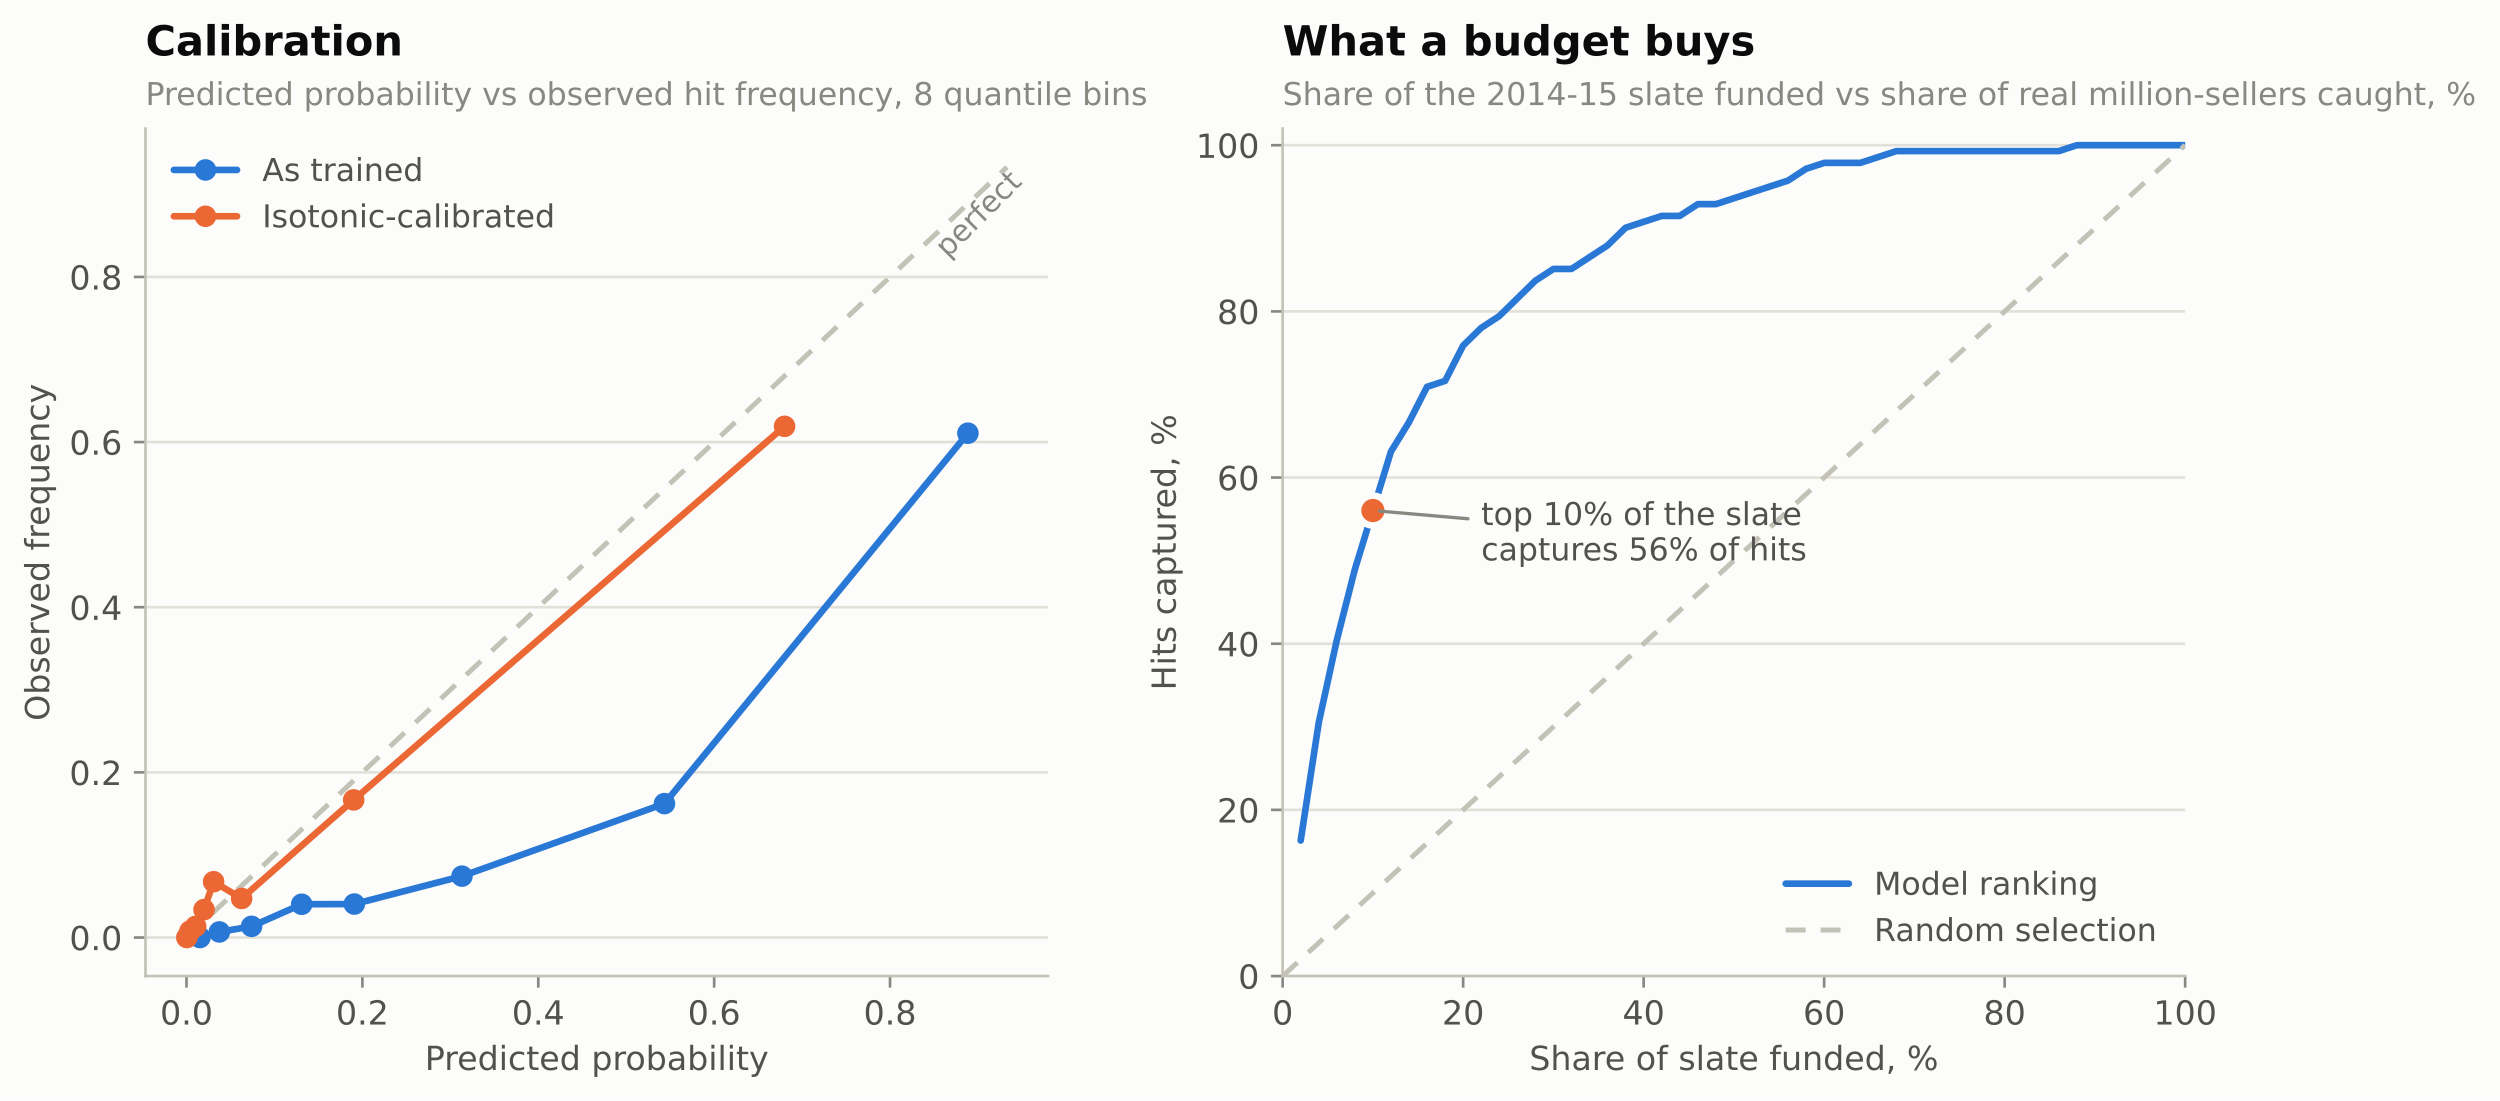
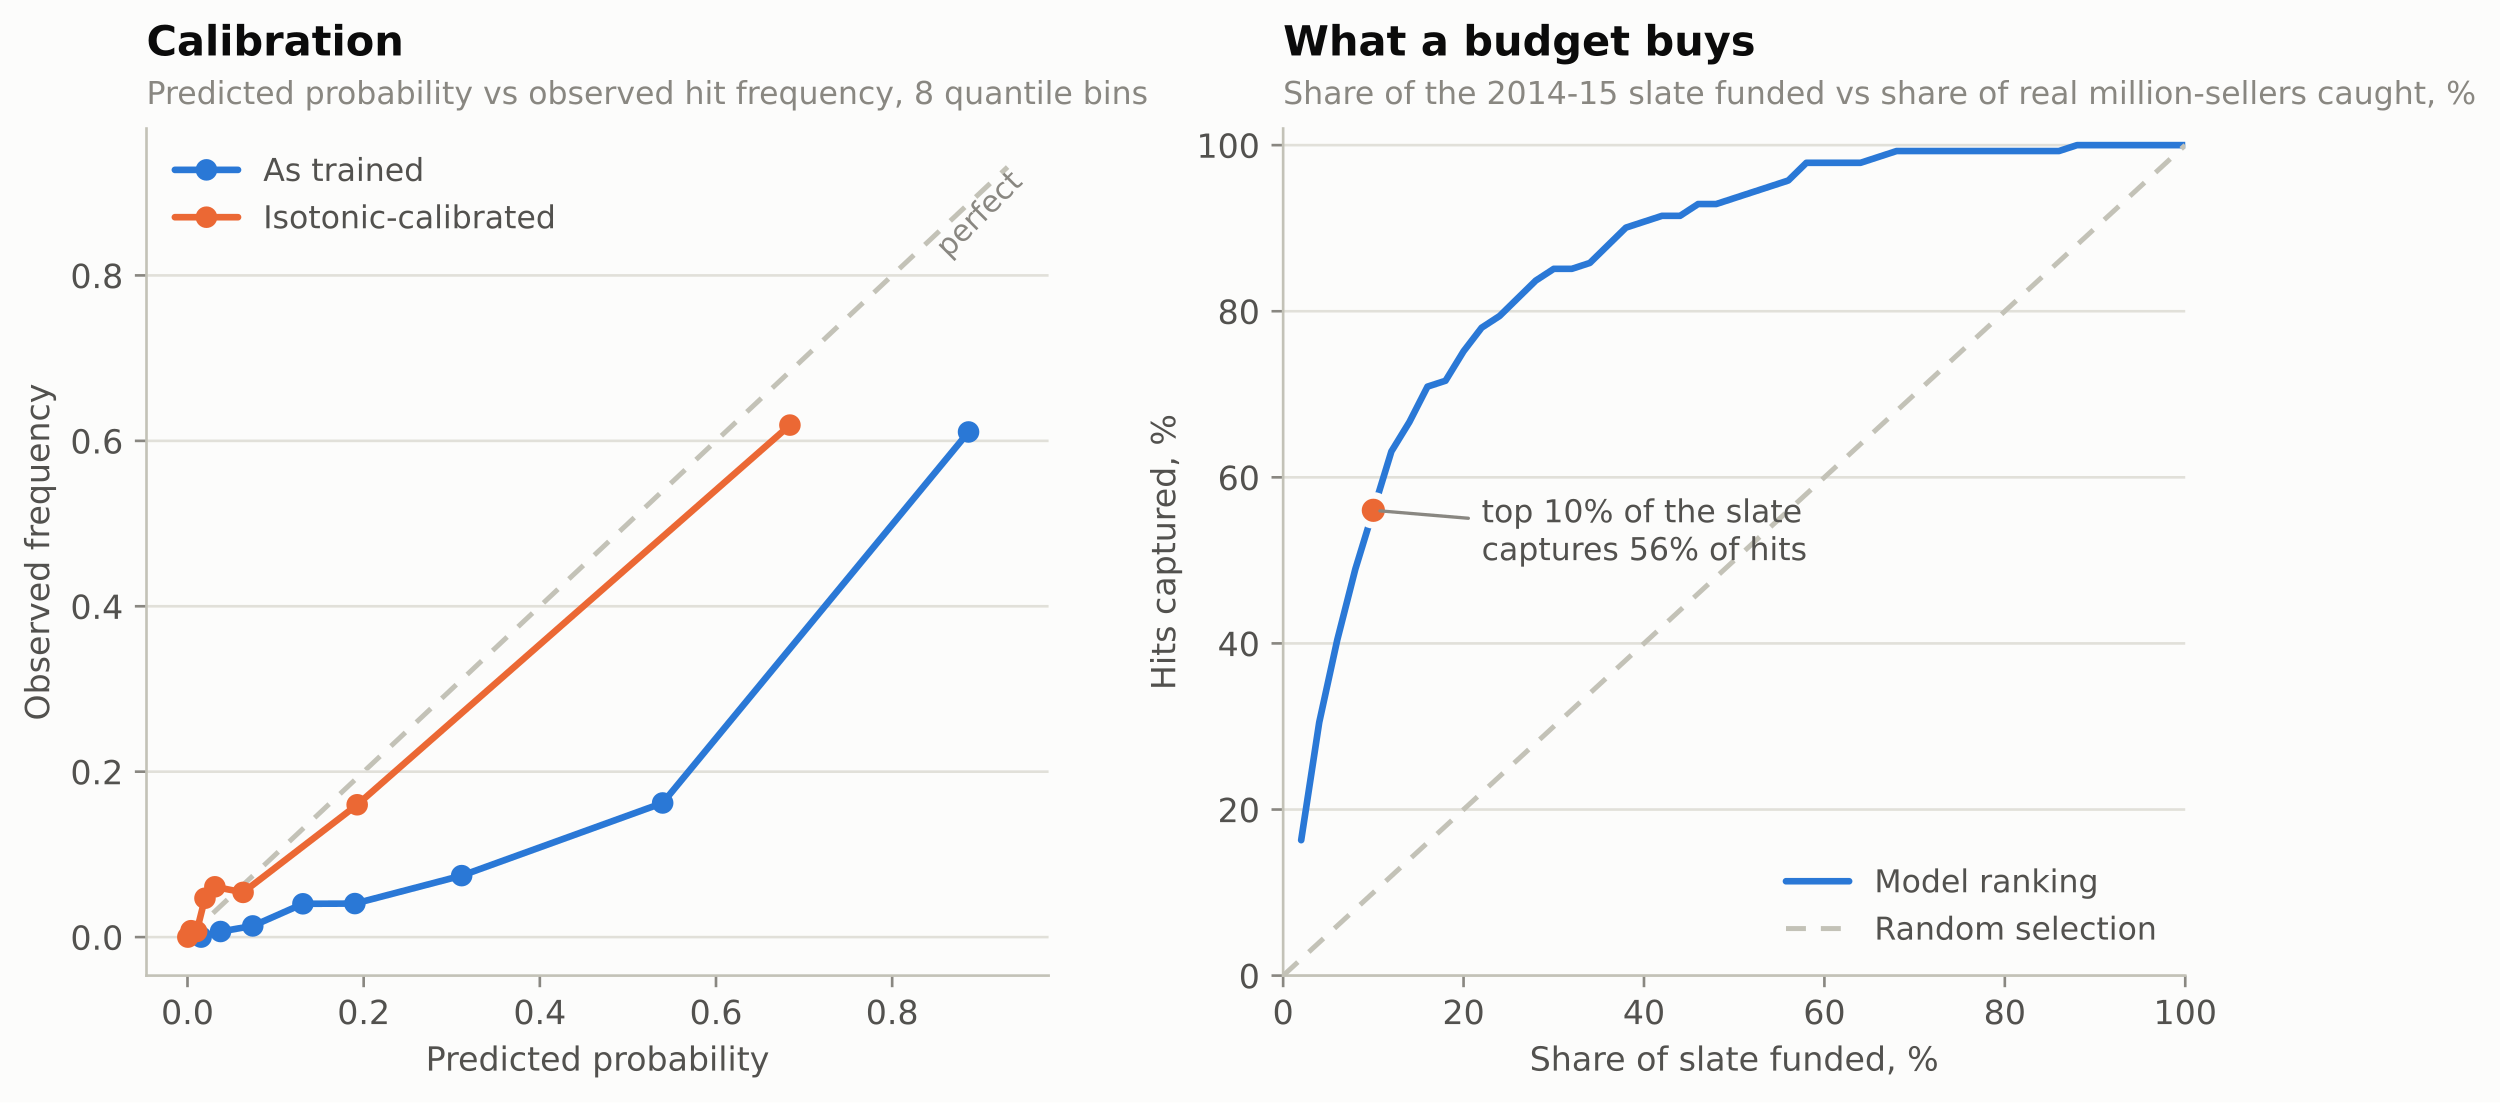
- <svg xmlns="http://www.w3.org/2000/svg" xmlns:xlink="http://www.w3.org/1999/xlink" width="752.33pt" height="331.278pt" viewBox="0 0 752.33 331.278" version="1.1">
+ <svg xmlns="http://www.w3.org/2000/svg" xmlns:xlink="http://www.w3.org/1999/xlink" width="752.666pt" height="331.923pt" viewBox="0 0 752.666 331.923" version="1.1">
  <defs>
    <style type="text/css">*{stroke-linejoin: round; stroke-linecap: butt}</style>
  </defs>
  <g id="figure_1">
    <g id="patch_1">
-       <path d="M 0 331.278  L 752.33 331.278  L 752.33 0  L 0 0  z " style="fill: #fcfcfb" />
+       <path d="M 0 331.923  L 752.666 331.923  L 752.666 0  L 0 0  z " style="fill: #fcfcfb" />
    </g>
    <g id="axes_1">
      <g id="patch_2">
-         <path d="M 43.781 293.722  L 315.374 293.722  L 315.374 38.698  L 43.781 38.698  z " style="fill: #fcfcfb" />
+         <path d="M 44.104 293.722  L 315.697 293.722  L 315.697 38.698  L 44.104 38.698  z " style="fill: #fcfcfb" />
      </g>
      <g id="line2d_1">
-         <path d="M 56.126 282.13  L 303.029 50.29  " clip-path="url(#pd0494c7d53)" style="fill: none; stroke-dasharray: 6,4.5; stroke-dashoffset: 0; stroke: #c3c2b7; stroke-width: 1.5" />
+         <path d="M 56.449 282.13  L 303.352 50.29  " clip-path="url(#p42f23f3f53)" style="fill: none; stroke-dasharray: 6,4.5; stroke-dashoffset: 0; stroke: #c3c2b7; stroke-width: 1.5" />
      </g>
      <g id="matplotlib.axis_1">
        <g id="xtick_1">
          <g id="line2d_2">
            <defs>
-               <path id="m2c4f076ade" d="M 0 0  L 0 3.5  " style="stroke: #898781; stroke-width: 0.8" />
+               <path id="m6756cec00c" d="M 0 0  L 0 3.5  " style="stroke: #898781; stroke-width: 0.8" />
            </defs>
            <g>
-               <use xlink:href="#m2c4f076ade" x="56.126" y="293.722" style="fill: #898781; stroke: #898781; stroke-width: 0.8" />
+               <use xlink:href="#m6756cec00c" x="56.449" y="293.722" style="fill: #898781; stroke: #898781; stroke-width: 0.8" />
            </g>
          </g>
          <g id="text_1">
-             <text style="font-size: 10px; font-family: 'DejaVu Sans', 'Helvetica', 'Arial', sans-serif; text-anchor: middle; fill: #52514e" x="56.126" y="308.32" transform="rotate(-0 56.12638 308.3205)">0.0</text>
+             <text style="font-size: 10px; font-family: 'DejaVu Sans', 'Helvetica', 'Arial', sans-serif; text-anchor: middle; fill: #52514e" x="56.449" y="308.32" transform="rotate(-0 56.44904 308.3197)">0.0</text>
          </g>
        </g>
        <g id="xtick_2">
          <g id="line2d_3">
            <g>
-               <use xlink:href="#m2c4f076ade" x="109.055" y="293.722" style="fill: #898781; stroke: #898781; stroke-width: 0.8" />
+               <use xlink:href="#m6756cec00c" x="109.487" y="293.722" style="fill: #898781; stroke: #898781; stroke-width: 0.8" />
            </g>
          </g>
          <g id="text_2">
-             <text style="font-size: 10px; font-family: 'DejaVu Sans', 'Helvetica', 'Arial', sans-serif; text-anchor: middle; fill: #52514e" x="109.055" y="308.32" transform="rotate(-0 109.0546 308.3205)">0.2</text>
+             <text style="font-size: 10px; font-family: 'DejaVu Sans', 'Helvetica', 'Arial', sans-serif; text-anchor: middle; fill: #52514e" x="109.487" y="308.32" transform="rotate(-0 109.4869 308.3197)">0.2</text>
          </g>
        </g>
        <g id="xtick_3">
          <g id="line2d_4">
            <g>
-               <use xlink:href="#m2c4f076ade" x="161.983" y="293.722" style="fill: #898781; stroke: #898781; stroke-width: 0.8" />
+               <use xlink:href="#m6756cec00c" x="162.525" y="293.722" style="fill: #898781; stroke: #898781; stroke-width: 0.8" />
            </g>
          </g>
          <g id="text_3">
-             <text style="font-size: 10px; font-family: 'DejaVu Sans', 'Helvetica', 'Arial', sans-serif; text-anchor: middle; fill: #52514e" x="161.983" y="308.32" transform="rotate(-0 161.9829 308.3205)">0.4</text>
+             <text style="font-size: 10px; font-family: 'DejaVu Sans', 'Helvetica', 'Arial', sans-serif; text-anchor: middle; fill: #52514e" x="162.525" y="308.32" transform="rotate(-0 162.5247 308.3197)">0.4</text>
          </g>
        </g>
        <g id="xtick_4">
          <g id="line2d_5">
            <g>
-               <use xlink:href="#m2c4f076ade" x="214.911" y="293.722" style="fill: #898781; stroke: #898781; stroke-width: 0.8" />
+               <use xlink:href="#m6756cec00c" x="215.563" y="293.722" style="fill: #898781; stroke: #898781; stroke-width: 0.8" />
            </g>
          </g>
          <g id="text_4">
-             <text style="font-size: 10px; font-family: 'DejaVu Sans', 'Helvetica', 'Arial', sans-serif; text-anchor: middle; fill: #52514e" x="214.911" y="308.32" transform="rotate(-0 214.9111 308.3205)">0.6</text>
+             <text style="font-size: 10px; font-family: 'DejaVu Sans', 'Helvetica', 'Arial', sans-serif; text-anchor: middle; fill: #52514e" x="215.563" y="308.32" transform="rotate(-0 215.5625 308.3197)">0.6</text>
          </g>
        </g>
        <g id="xtick_5">
          <g id="line2d_6">
            <g>
-               <use xlink:href="#m2c4f076ade" x="267.839" y="293.722" style="fill: #898781; stroke: #898781; stroke-width: 0.8" />
+               <use xlink:href="#m6756cec00c" x="268.6" y="293.722" style="fill: #898781; stroke: #898781; stroke-width: 0.8" />
            </g>
          </g>
          <g id="text_5">
-             <text style="font-size: 10px; font-family: 'DejaVu Sans', 'Helvetica', 'Arial', sans-serif; text-anchor: middle; fill: #52514e" x="267.839" y="308.32" transform="rotate(-0 267.8394 308.3205)">0.8</text>
+             <text style="font-size: 10px; font-family: 'DejaVu Sans', 'Helvetica', 'Arial', sans-serif; text-anchor: middle; fill: #52514e" x="268.6" y="308.32" transform="rotate(-0 268.6004 308.3197)">0.8</text>
          </g>
        </g>
        <g id="text_6">
-           <text style="font-size: 10px; font-family: 'DejaVu Sans', 'Helvetica', 'Arial', sans-serif; text-anchor: middle; fill: #52514e" x="179.578" y="321.999" transform="rotate(-0 179.5777 321.9986)">Predicted probability</text>
+           <text style="font-size: 10px; font-family: 'DejaVu Sans', 'Helvetica', 'Arial', sans-serif; text-anchor: middle; fill: #52514e" x="179.9" y="322.32" transform="rotate(-0 179.9004 322.3205)">Predicted probability</text>
        </g>
      </g>
      <g id="matplotlib.axis_2">
        <g id="ytick_1">
          <g id="line2d_7">
-             <path d="M 43.781 282.13  L 315.374 282.13  " clip-path="url(#pd0494c7d53)" style="fill: none; stroke: #e1e0d9; stroke-width: 0.8; stroke-linecap: round" />
+             <path d="M 44.104 282.13  L 315.697 282.13  " clip-path="url(#p42f23f3f53)" style="fill: none; stroke: #e1e0d9; stroke-width: 0.8; stroke-linecap: round" />
          </g>
          <g id="line2d_8">
            <defs>
-               <path id="m58e01ee9d3" d="M 0 0  L -3.5 0  " style="stroke: #898781; stroke-width: 0.8" />
+               <path id="mbe248f4873" d="M 0 0  L -3.5 0  " style="stroke: #898781; stroke-width: 0.8" />
            </defs>
            <g>
-               <use xlink:href="#m58e01ee9d3" x="43.781" y="282.13" style="fill: #898781; stroke: #898781; stroke-width: 0.8" />
+               <use xlink:href="#mbe248f4873" x="44.104" y="282.13" style="fill: #898781; stroke: #898781; stroke-width: 0.8" />
            </g>
          </g>
          <g id="text_7">
-             <text style="font-size: 10px; font-family: 'DejaVu Sans', 'Helvetica', 'Arial', sans-serif; text-anchor: end; fill: #52514e" x="36.781" y="285.929" transform="rotate(-0 36.78125 285.9293)">0.0</text>
+             <text style="font-size: 10px; font-family: 'DejaVu Sans', 'Helvetica', 'Arial', sans-serif; text-anchor: end; fill: #52514e" x="37.104" y="285.929" transform="rotate(-0 37.10391 285.9289)">0.0</text>
          </g>
        </g>
        <g id="ytick_2">
          <g id="line2d_9">
-             <path d="M 43.781 232.431  L 315.374 232.431  " clip-path="url(#pd0494c7d53)" style="fill: none; stroke: #e1e0d9; stroke-width: 0.8; stroke-linecap: round" />
+             <path d="M 44.104 232.328  L 315.697 232.328  " clip-path="url(#p42f23f3f53)" style="fill: none; stroke: #e1e0d9; stroke-width: 0.8; stroke-linecap: round" />
          </g>
          <g id="line2d_10">
            <g>
-               <use xlink:href="#m58e01ee9d3" x="43.781" y="232.431" style="fill: #898781; stroke: #898781; stroke-width: 0.8" />
+               <use xlink:href="#mbe248f4873" x="44.104" y="232.328" style="fill: #898781; stroke: #898781; stroke-width: 0.8" />
            </g>
          </g>
          <g id="text_8">
-             <text style="font-size: 10px; font-family: 'DejaVu Sans', 'Helvetica', 'Arial', sans-serif; text-anchor: end; fill: #52514e" x="36.781" y="236.23" transform="rotate(-0 36.78125 236.23)">0.2</text>
+             <text style="font-size: 10px; font-family: 'DejaVu Sans', 'Helvetica', 'Arial', sans-serif; text-anchor: end; fill: #52514e" x="37.104" y="236.127" transform="rotate(-0 37.10391 236.1267)">0.2</text>
          </g>
        </g>
        <g id="ytick_3">
          <g id="line2d_11">
-             <path d="M 43.781 182.731  L 315.374 182.731  " clip-path="url(#pd0494c7d53)" style="fill: none; stroke: #e1e0d9; stroke-width: 0.8; stroke-linecap: round" />
+             <path d="M 44.104 182.526  L 315.697 182.526  " clip-path="url(#p42f23f3f53)" style="fill: none; stroke: #e1e0d9; stroke-width: 0.8; stroke-linecap: round" />
          </g>
          <g id="line2d_12">
            <g>
-               <use xlink:href="#m58e01ee9d3" x="43.781" y="182.731" style="fill: #898781; stroke: #898781; stroke-width: 0.8" />
+               <use xlink:href="#mbe248f4873" x="44.104" y="182.526" style="fill: #898781; stroke: #898781; stroke-width: 0.8" />
            </g>
          </g>
          <g id="text_9">
-             <text style="font-size: 10px; font-family: 'DejaVu Sans', 'Helvetica', 'Arial', sans-serif; text-anchor: end; fill: #52514e" x="36.781" y="186.531" transform="rotate(-0 36.78125 186.5307)">0.4</text>
+             <text style="font-size: 10px; font-family: 'DejaVu Sans', 'Helvetica', 'Arial', sans-serif; text-anchor: end; fill: #52514e" x="37.104" y="186.325" transform="rotate(-0 37.10391 186.3245)">0.4</text>
          </g>
        </g>
        <g id="ytick_4">
          <g id="line2d_13">
-             <path d="M 43.781 133.032  L 315.374 133.032  " clip-path="url(#pd0494c7d53)" style="fill: none; stroke: #e1e0d9; stroke-width: 0.8; stroke-linecap: round" />
+             <path d="M 44.104 132.724  L 315.697 132.724  " clip-path="url(#p42f23f3f53)" style="fill: none; stroke: #e1e0d9; stroke-width: 0.8; stroke-linecap: round" />
          </g>
          <g id="line2d_14">
            <g>
-               <use xlink:href="#m58e01ee9d3" x="43.781" y="133.032" style="fill: #898781; stroke: #898781; stroke-width: 0.8" />
+               <use xlink:href="#mbe248f4873" x="44.104" y="132.724" style="fill: #898781; stroke: #898781; stroke-width: 0.8" />
            </g>
          </g>
          <g id="text_10">
-             <text style="font-size: 10px; font-family: 'DejaVu Sans', 'Helvetica', 'Arial', sans-serif; text-anchor: end; fill: #52514e" x="36.781" y="136.831" transform="rotate(-0 36.78125 136.8314)">0.6</text>
+             <text style="font-size: 10px; font-family: 'DejaVu Sans', 'Helvetica', 'Arial', sans-serif; text-anchor: end; fill: #52514e" x="37.104" y="136.522" transform="rotate(-0 37.10391 136.5223)">0.6</text>
          </g>
        </g>
        <g id="ytick_5">
          <g id="line2d_15">
-             <path d="M 43.781 83.333  L 315.374 83.333  " clip-path="url(#pd0494c7d53)" style="fill: none; stroke: #e1e0d9; stroke-width: 0.8; stroke-linecap: round" />
+             <path d="M 44.104 82.921  L 315.697 82.921  " clip-path="url(#p42f23f3f53)" style="fill: none; stroke: #e1e0d9; stroke-width: 0.8; stroke-linecap: round" />
          </g>
          <g id="line2d_16">
            <g>
-               <use xlink:href="#m58e01ee9d3" x="43.781" y="83.333" style="fill: #898781; stroke: #898781; stroke-width: 0.8" />
+               <use xlink:href="#mbe248f4873" x="44.104" y="82.921" style="fill: #898781; stroke: #898781; stroke-width: 0.8" />
            </g>
          </g>
          <g id="text_11">
-             <text style="font-size: 10px; font-family: 'DejaVu Sans', 'Helvetica', 'Arial', sans-serif; text-anchor: end; fill: #52514e" x="36.781" y="87.132" transform="rotate(-0 36.78125 87.13213)">0.8</text>
+             <text style="font-size: 10px; font-family: 'DejaVu Sans', 'Helvetica', 'Arial', sans-serif; text-anchor: end; fill: #52514e" x="37.104" y="86.72" transform="rotate(-0 37.10391 86.72016)">0.8</text>
          </g>
        </g>
        <g id="text_12">
          <text style="font-size: 10px; font-family: 'DejaVu Sans', 'Helvetica', 'Arial', sans-serif; text-anchor: middle; fill: #52514e" x="14.798" y="166.21" transform="rotate(-90 14.79844 166.21)">Observed frequency</text>
        </g>
      </g>
      <g id="line2d_17">
-         <path d="M 60.176 282.13  L 66.017 280.451  L 75.71 278.772  L 90.789 272.123  L 106.618 272.056  L 139.026 263.661  L 199.959 241.833  L 291.272 130.364  " clip-path="url(#pd0494c7d53)" style="fill: none; stroke: #2a78d6; stroke-width: 2; stroke-linecap: round" />
+         <path d="M 60.54 282.13  L 66.397 280.448  L 76.099 278.765  L 91.199 272.103  L 106.839 272.035  L 138.991 263.622  L 199.502 241.75  L 291.594 130.05  " clip-path="url(#p42f23f3f53)" style="fill: none; stroke: #2a78d6; stroke-width: 2; stroke-linecap: round" />
        <defs>
-           <path id="mc8abf0476a" d="M 0 2.75  C 0.729 2.75 1.429 2.46 1.945 1.945  C 2.46 1.429 2.75 0.729 2.75 0  C 2.75 -0.729 2.46 -1.429 1.945 -1.945  C 1.429 -2.46 0.729 -2.75 0 -2.75  C -0.729 -2.75 -1.429 -2.46 -1.945 -1.945  C -2.46 -1.429 -2.75 -0.729 -2.75 0  C -2.75 0.729 -2.46 1.429 -1.945 1.945  C -1.429 2.46 -0.729 2.75 0 2.75  z " style="stroke: #2a78d6" />
+           <path id="md7f2c0fead" d="M 0 2.75  C 0.729 2.75 1.429 2.46 1.945 1.945  C 2.46 1.429 2.75 0.729 2.75 0  C 2.75 -0.729 2.46 -1.429 1.945 -1.945  C 1.429 -2.46 0.729 -2.75 0 -2.75  C -0.729 -2.75 -1.429 -2.46 -1.945 -1.945  C -2.46 -1.429 -2.75 -0.729 -2.75 0  C -2.75 0.729 -2.46 1.429 -1.945 1.945  C -1.429 2.46 -0.729 2.75 0 2.75  z " style="stroke: #2a78d6" />
        </defs>
-         <g clip-path="url(#pd0494c7d53)">
-           <use xlink:href="#mc8abf0476a" x="60.176" y="282.13" style="fill: #2a78d6; stroke: #2a78d6" />
-           <use xlink:href="#mc8abf0476a" x="66.017" y="280.451" style="fill: #2a78d6; stroke: #2a78d6" />
-           <use xlink:href="#mc8abf0476a" x="75.71" y="278.772" style="fill: #2a78d6; stroke: #2a78d6" />
-           <use xlink:href="#mc8abf0476a" x="90.789" y="272.123" style="fill: #2a78d6; stroke: #2a78d6" />
-           <use xlink:href="#mc8abf0476a" x="106.618" y="272.056" style="fill: #2a78d6; stroke: #2a78d6" />
-           <use xlink:href="#mc8abf0476a" x="139.026" y="263.661" style="fill: #2a78d6; stroke: #2a78d6" />
-           <use xlink:href="#mc8abf0476a" x="199.959" y="241.833" style="fill: #2a78d6; stroke: #2a78d6" />
-           <use xlink:href="#mc8abf0476a" x="291.272" y="130.364" style="fill: #2a78d6; stroke: #2a78d6" />
+         <g clip-path="url(#p42f23f3f53)">
+           <use xlink:href="#md7f2c0fead" x="60.54" y="282.13" style="fill: #2a78d6; stroke: #2a78d6" />
+           <use xlink:href="#md7f2c0fead" x="66.397" y="280.448" style="fill: #2a78d6; stroke: #2a78d6" />
+           <use xlink:href="#md7f2c0fead" x="76.099" y="278.765" style="fill: #2a78d6; stroke: #2a78d6" />
+           <use xlink:href="#md7f2c0fead" x="91.199" y="272.103" style="fill: #2a78d6; stroke: #2a78d6" />
+           <use xlink:href="#md7f2c0fead" x="106.839" y="272.035" style="fill: #2a78d6; stroke: #2a78d6" />
+           <use xlink:href="#md7f2c0fead" x="138.991" y="263.622" style="fill: #2a78d6; stroke: #2a78d6" />
+           <use xlink:href="#md7f2c0fead" x="199.502" y="241.75" style="fill: #2a78d6; stroke: #2a78d6" />
+           <use xlink:href="#md7f2c0fead" x="291.594" y="130.05" style="fill: #2a78d6; stroke: #2a78d6" />
        </g>
      </g>
      <g id="line2d_18">
-         <path d="M 56.23 282.13  L 57.167 280.204  L 58.883 278.772  L 61.401 273.735  L 64.278 265.34  L 72.714 270.377  L 106.438 240.714  L 236.11 128.299  " clip-path="url(#pd0494c7d53)" style="fill: none; stroke: #eb6834; stroke-width: 2; stroke-linecap: round" />
+         <path d="M 56.552 282.13  L 57.509 280.2  L 59.211 280.436  L 61.712 270.432  L 64.687 266.987  L 73.186 268.67  L 107.533 242.288  L 237.82 127.98  " clip-path="url(#p42f23f3f53)" style="fill: none; stroke: #eb6834; stroke-width: 2; stroke-linecap: round" />
        <defs>
-           <path id="m39eb02b88d" d="M 0 2.75  C 0.729 2.75 1.429 2.46 1.945 1.945  C 2.46 1.429 2.75 0.729 2.75 0  C 2.75 -0.729 2.46 -1.429 1.945 -1.945  C 1.429 -2.46 0.729 -2.75 0 -2.75  C -0.729 -2.75 -1.429 -2.46 -1.945 -1.945  C -2.46 -1.429 -2.75 -0.729 -2.75 0  C -2.75 0.729 -2.46 1.429 -1.945 1.945  C -1.429 2.46 -0.729 2.75 0 2.75  z " style="stroke: #eb6834" />
+           <path id="m646f4f157c" d="M 0 2.75  C 0.729 2.75 1.429 2.46 1.945 1.945  C 2.46 1.429 2.75 0.729 2.75 0  C 2.75 -0.729 2.46 -1.429 1.945 -1.945  C 1.429 -2.46 0.729 -2.75 0 -2.75  C -0.729 -2.75 -1.429 -2.46 -1.945 -1.945  C -2.46 -1.429 -2.75 -0.729 -2.75 0  C -2.75 0.729 -2.46 1.429 -1.945 1.945  C -1.429 2.46 -0.729 2.75 0 2.75  z " style="stroke: #eb6834" />
        </defs>
-         <g clip-path="url(#pd0494c7d53)">
-           <use xlink:href="#m39eb02b88d" x="56.23" y="282.13" style="fill: #eb6834; stroke: #eb6834" />
-           <use xlink:href="#m39eb02b88d" x="57.167" y="280.204" style="fill: #eb6834; stroke: #eb6834" />
-           <use xlink:href="#m39eb02b88d" x="58.883" y="278.772" style="fill: #eb6834; stroke: #eb6834" />
-           <use xlink:href="#m39eb02b88d" x="61.401" y="273.735" style="fill: #eb6834; stroke: #eb6834" />
-           <use xlink:href="#m39eb02b88d" x="64.278" y="265.34" style="fill: #eb6834; stroke: #eb6834" />
-           <use xlink:href="#m39eb02b88d" x="72.714" y="270.377" style="fill: #eb6834; stroke: #eb6834" />
-           <use xlink:href="#m39eb02b88d" x="106.438" y="240.714" style="fill: #eb6834; stroke: #eb6834" />
-           <use xlink:href="#m39eb02b88d" x="236.11" y="128.299" style="fill: #eb6834; stroke: #eb6834" />
+         <g clip-path="url(#p42f23f3f53)">
+           <use xlink:href="#m646f4f157c" x="56.552" y="282.13" style="fill: #eb6834; stroke: #eb6834" />
+           <use xlink:href="#m646f4f157c" x="57.509" y="280.2" style="fill: #eb6834; stroke: #eb6834" />
+           <use xlink:href="#m646f4f157c" x="59.211" y="280.436" style="fill: #eb6834; stroke: #eb6834" />
+           <use xlink:href="#m646f4f157c" x="61.712" y="270.432" style="fill: #eb6834; stroke: #eb6834" />
+           <use xlink:href="#m646f4f157c" x="64.687" y="266.987" style="fill: #eb6834; stroke: #eb6834" />
+           <use xlink:href="#m646f4f157c" x="73.186" y="268.67" style="fill: #eb6834; stroke: #eb6834" />
+           <use xlink:href="#m646f4f157c" x="107.533" y="242.288" style="fill: #eb6834; stroke: #eb6834" />
+           <use xlink:href="#m646f4f157c" x="237.82" y="127.98" style="fill: #eb6834; stroke: #eb6834" />
        </g>
      </g>
      <g id="patch_3">
-         <path d="M 43.781 293.722  L 43.781 38.698  " style="fill: none; stroke: #c3c2b7; stroke-width: 0.8; stroke-linejoin: miter; stroke-linecap: square" />
+         <path d="M 44.104 293.722  L 44.104 38.698  " style="fill: none; stroke: #c3c2b7; stroke-width: 0.8; stroke-linejoin: miter; stroke-linecap: square" />
      </g>
      <g id="patch_4">
-         <path d="M 43.781 293.722  L 315.374 293.722  " style="fill: none; stroke: #c3c2b7; stroke-width: 0.8; stroke-linejoin: miter; stroke-linecap: square" />
+         <path d="M 44.104 293.722  L 315.697 293.722  " style="fill: none; stroke: #c3c2b7; stroke-width: 0.8; stroke-linejoin: miter; stroke-linecap: square" />
      </g>
      <g id="text_13">
-         <text style="font-size: 9px; font-family: 'DejaVu Sans', 'Helvetica', 'Arial', sans-serif; text-anchor: end; fill: #898781" x="307.865" y="55.126" transform="rotate(-45 307.8647 55.12566)">perfect  </text>
+         <text style="font-size: 9px; font-family: 'DejaVu Sans', 'Helvetica', 'Arial', sans-serif; text-anchor: end; fill: #898781" x="308.187" y="55.126" transform="rotate(-45 308.1873 55.12566)">perfect  </text>
      </g>
      <g id="text_14">
-         <text style="font-size: 9.5px; font-family: 'DejaVu Sans', 'Helvetica', 'Arial', sans-serif; text-anchor: start; fill: #898781" x="43.781" y="31.622" transform="rotate(-0 43.78125 31.62186)">Predicted probability vs observed hit frequency, 8 quantile bins</text>
+         <text style="font-size: 9.5px; font-family: 'DejaVu Sans', 'Helvetica', 'Arial', sans-serif; text-anchor: start; fill: #898781" x="44.104" y="31.315" transform="rotate(-0 44.10391 31.31534)">Predicted probability vs observed hit frequency, 8 quantile bins</text>
      </g>
      <g id="text_15">
-         <text style="font-weight: 600; font-size: 12.5px; font-family: 'DejaVu Sans', 'Helvetica', 'Arial', sans-serif; text-anchor: start; fill: #0b0b0b" x="43.781" y="16.698" transform="rotate(-0 43.78125 16.69805)">Calibration</text>
+         <text style="font-weight: 600; font-size: 12.5px; font-family: 'DejaVu Sans', 'Helvetica', 'Arial', sans-serif; text-anchor: start; fill: #0b0b0b" x="44.104" y="16.698" transform="rotate(-0 44.10391 16.69805)">Calibration</text>
      </g>
      <g id="legend_1">
        <g id="line2d_19">
-           <path d="M 52.331 51.142  L 61.831 51.142  L 71.331 51.142  " style="fill: none; stroke: #2a78d6; stroke-width: 2; stroke-linecap: round" />
+           <path d="M 52.654 51.142  L 62.154 51.142  L 71.654 51.142  " style="fill: none; stroke: #2a78d6; stroke-width: 2; stroke-linecap: round" />
          <g>
-             <use xlink:href="#mc8abf0476a" x="61.831" y="51.142" style="fill: #2a78d6; stroke: #2a78d6" />
+             <use xlink:href="#md7f2c0fead" x="62.154" y="51.142" style="fill: #2a78d6; stroke: #2a78d6" />
          </g>
        </g>
        <g id="text_16">
-           <text style="font-size: 9.5px; font-family: 'DejaVu Sans', 'Helvetica', 'Arial', sans-serif; text-anchor: start; fill: #52514e" x="78.931" y="54.467" transform="rotate(-0 78.93125 54.46656)">As trained</text>
+           <text style="font-size: 9.5px; font-family: 'DejaVu Sans', 'Helvetica', 'Arial', sans-serif; text-anchor: start; fill: #52514e" x="79.254" y="54.467" transform="rotate(-0 79.25391 54.46656)">As trained</text>
        </g>
        <g id="line2d_20">
-           <path d="M 52.331 65.086  L 61.831 65.086  L 71.331 65.086  " style="fill: none; stroke: #eb6834; stroke-width: 2; stroke-linecap: round" />
+           <path d="M 52.654 65.392  L 62.154 65.392  L 71.654 65.392  " style="fill: none; stroke: #eb6834; stroke-width: 2; stroke-linecap: round" />
          <g>
-             <use xlink:href="#m39eb02b88d" x="61.831" y="65.086" style="fill: #eb6834; stroke: #eb6834" />
+             <use xlink:href="#m646f4f157c" x="62.154" y="65.392" style="fill: #eb6834; stroke: #eb6834" />
          </g>
        </g>
        <g id="text_17">
-           <text style="font-size: 9.5px; font-family: 'DejaVu Sans', 'Helvetica', 'Arial', sans-serif; text-anchor: start; fill: #52514e" x="78.931" y="68.411" transform="rotate(-0 78.93125 68.41078)">Isotonic-calibrated</text>
+           <text style="font-size: 9.5px; font-family: 'DejaVu Sans', 'Helvetica', 'Arial', sans-serif; text-anchor: start; fill: #52514e" x="79.254" y="68.717" transform="rotate(-0 79.25391 68.7173)">Isotonic-calibrated</text>
        </g>
      </g>
    </g>
    <g id="axes_2">
      <g id="patch_5">
-         <path d="M 385.988 293.722  L 657.581 293.722  L 657.581 38.698  L 385.988 38.698  z " style="fill: #fcfcfb" />
+         <path d="M 386.311 293.722  L 657.904 293.722  L 657.904 38.698  L 386.311 38.698  z " style="fill: #fcfcfb" />
      </g>
      <g id="matplotlib.axis_3">
        <g id="xtick_6">
          <g id="line2d_21">
            <g>
-               <use xlink:href="#m2c4f076ade" x="385.988" y="293.722" style="fill: #898781; stroke: #898781; stroke-width: 0.8" />
+               <use xlink:href="#m6756cec00c" x="386.311" y="293.722" style="fill: #898781; stroke: #898781; stroke-width: 0.8" />
            </g>
          </g>
          <g id="text_18">
-             <text style="font-size: 10px; font-family: 'DejaVu Sans', 'Helvetica', 'Arial', sans-serif; text-anchor: middle; fill: #52514e" x="385.988" y="308.32" transform="rotate(-0 385.9883 308.3205)">0</text>
+             <text style="font-size: 10px; font-family: 'DejaVu Sans', 'Helvetica', 'Arial', sans-serif; text-anchor: middle; fill: #52514e" x="386.311" y="308.32" transform="rotate(-0 386.311 308.3197)">0</text>
          </g>
        </g>
        <g id="xtick_7">
          <g id="line2d_22">
            <g>
-               <use xlink:href="#m2c4f076ade" x="440.307" y="293.722" style="fill: #898781; stroke: #898781; stroke-width: 0.8" />
+               <use xlink:href="#m6756cec00c" x="440.63" y="293.722" style="fill: #898781; stroke: #898781; stroke-width: 0.8" />
            </g>
          </g>
          <g id="text_19">
-             <text style="font-size: 10px; font-family: 'DejaVu Sans', 'Helvetica', 'Arial', sans-serif; text-anchor: middle; fill: #52514e" x="440.307" y="308.32" transform="rotate(-0 440.3069 308.3205)">20</text>
+             <text style="font-size: 10px; font-family: 'DejaVu Sans', 'Helvetica', 'Arial', sans-serif; text-anchor: middle; fill: #52514e" x="440.63" y="308.32" transform="rotate(-0 440.6296 308.3197)">20</text>
          </g>
        </g>
        <g id="xtick_8">
          <g id="line2d_23">
            <g>
-               <use xlink:href="#m2c4f076ade" x="494.625" y="293.722" style="fill: #898781; stroke: #898781; stroke-width: 0.8" />
+               <use xlink:href="#m6756cec00c" x="494.948" y="293.722" style="fill: #898781; stroke: #898781; stroke-width: 0.8" />
            </g>
          </g>
          <g id="text_20">
-             <text style="font-size: 10px; font-family: 'DejaVu Sans', 'Helvetica', 'Arial', sans-serif; text-anchor: middle; fill: #52514e" x="494.625" y="308.32" transform="rotate(-0 494.6255 308.3205)">40</text>
+             <text style="font-size: 10px; font-family: 'DejaVu Sans', 'Helvetica', 'Arial', sans-serif; text-anchor: middle; fill: #52514e" x="494.948" y="308.32" transform="rotate(-0 494.9482 308.3197)">40</text>
          </g>
        </g>
        <g id="xtick_9">
          <g id="line2d_24">
            <g>
-               <use xlink:href="#m2c4f076ade" x="548.944" y="293.722" style="fill: #898781; stroke: #898781; stroke-width: 0.8" />
+               <use xlink:href="#m6756cec00c" x="549.267" y="293.722" style="fill: #898781; stroke: #898781; stroke-width: 0.8" />
            </g>
          </g>
          <g id="text_21">
-             <text style="font-size: 10px; font-family: 'DejaVu Sans', 'Helvetica', 'Arial', sans-serif; text-anchor: middle; fill: #52514e" x="548.944" y="308.32" transform="rotate(-0 548.9441 308.3205)">60</text>
+             <text style="font-size: 10px; font-family: 'DejaVu Sans', 'Helvetica', 'Arial', sans-serif; text-anchor: middle; fill: #52514e" x="549.267" y="308.32" transform="rotate(-0 549.2667 308.3197)">60</text>
          </g>
        </g>
        <g id="xtick_10">
          <g id="line2d_25">
            <g>
-               <use xlink:href="#m2c4f076ade" x="603.263" y="293.722" style="fill: #898781; stroke: #898781; stroke-width: 0.8" />
+               <use xlink:href="#m6756cec00c" x="603.585" y="293.722" style="fill: #898781; stroke: #898781; stroke-width: 0.8" />
            </g>
          </g>
          <g id="text_22">
-             <text style="font-size: 10px; font-family: 'DejaVu Sans', 'Helvetica', 'Arial', sans-serif; text-anchor: middle; fill: #52514e" x="603.263" y="308.32" transform="rotate(-0 603.2627 308.3205)">80</text>
+             <text style="font-size: 10px; font-family: 'DejaVu Sans', 'Helvetica', 'Arial', sans-serif; text-anchor: middle; fill: #52514e" x="603.585" y="308.32" transform="rotate(-0 603.5853 308.3197)">80</text>
          </g>
        </g>
        <g id="xtick_11">
          <g id="line2d_26">
            <g>
-               <use xlink:href="#m2c4f076ade" x="657.581" y="293.722" style="fill: #898781; stroke: #898781; stroke-width: 0.8" />
+               <use xlink:href="#m6756cec00c" x="657.904" y="293.722" style="fill: #898781; stroke: #898781; stroke-width: 0.8" />
            </g>
          </g>
          <g id="text_23">
-             <text style="font-size: 10px; font-family: 'DejaVu Sans', 'Helvetica', 'Arial', sans-serif; text-anchor: middle; fill: #52514e" x="657.581" y="308.32" transform="rotate(-0 657.5812 308.3205)">100</text>
+             <text style="font-size: 10px; font-family: 'DejaVu Sans', 'Helvetica', 'Arial', sans-serif; text-anchor: middle; fill: #52514e" x="657.904" y="308.32" transform="rotate(-0 657.9039 308.3197)">100</text>
          </g>
        </g>
        <g id="text_24">
-           <text style="font-size: 10px; font-family: 'DejaVu Sans', 'Helvetica', 'Arial', sans-serif; text-anchor: middle; fill: #52514e" x="521.785" y="321.999" transform="rotate(-0 521.7848 321.9986)">Share of slate funded, %</text>
+           <text style="font-size: 10px; font-family: 'DejaVu Sans', 'Helvetica', 'Arial', sans-serif; text-anchor: middle; fill: #52514e" x="522.107" y="322.32" transform="rotate(-0 522.1074 322.3205)">Share of slate funded, %</text>
        </g>
      </g>
      <g id="matplotlib.axis_4">
        <g id="ytick_6">
          <g id="line2d_27">
-             <path d="M 385.988 293.722  L 657.581 293.722  " clip-path="url(#p483f1399a2)" style="fill: none; stroke: #e1e0d9; stroke-width: 0.8; stroke-linecap: round" />
+             <path d="M 386.311 293.722  L 657.904 293.722  " clip-path="url(#pc5b92db567)" style="fill: none; stroke: #e1e0d9; stroke-width: 0.8; stroke-linecap: round" />
          </g>
          <g id="line2d_28">
            <g>
-               <use xlink:href="#m58e01ee9d3" x="385.988" y="293.722" style="fill: #898781; stroke: #898781; stroke-width: 0.8" />
+               <use xlink:href="#mbe248f4873" x="386.311" y="293.722" style="fill: #898781; stroke: #898781; stroke-width: 0.8" />
            </g>
          </g>
          <g id="text_25">
-             <text style="font-size: 10px; font-family: 'DejaVu Sans', 'Helvetica', 'Arial', sans-serif; text-anchor: end; fill: #52514e" x="378.988" y="297.521" transform="rotate(-0 378.9883 297.5213)">0</text>
+             <text style="font-size: 10px; font-family: 'DejaVu Sans', 'Helvetica', 'Arial', sans-serif; text-anchor: end; fill: #52514e" x="379.311" y="297.521" transform="rotate(-0 379.311 297.5209)">0</text>
          </g>
        </g>
        <g id="ytick_7">
          <g id="line2d_29">
-             <path d="M 385.988 243.717  L 657.581 243.717  " clip-path="url(#p483f1399a2)" style="fill: none; stroke: #e1e0d9; stroke-width: 0.8; stroke-linecap: round" />
+             <path d="M 386.311 243.717  L 657.904 243.717  " clip-path="url(#pc5b92db567)" style="fill: none; stroke: #e1e0d9; stroke-width: 0.8; stroke-linecap: round" />
          </g>
          <g id="line2d_30">
            <g>
-               <use xlink:href="#m58e01ee9d3" x="385.988" y="243.717" style="fill: #898781; stroke: #898781; stroke-width: 0.8" />
+               <use xlink:href="#mbe248f4873" x="386.311" y="243.717" style="fill: #898781; stroke: #898781; stroke-width: 0.8" />
            </g>
          </g>
          <g id="text_26">
-             <text style="font-size: 10px; font-family: 'DejaVu Sans', 'Helvetica', 'Arial', sans-serif; text-anchor: end; fill: #52514e" x="378.988" y="247.517" transform="rotate(-0 378.9883 247.5166)">20</text>
+             <text style="font-size: 10px; font-family: 'DejaVu Sans', 'Helvetica', 'Arial', sans-serif; text-anchor: end; fill: #52514e" x="379.311" y="247.516" transform="rotate(-0 379.311 247.5162)">20</text>
          </g>
        </g>
        <g id="ytick_8">
          <g id="line2d_31">
-             <path d="M 385.988 193.713  L 657.581 193.713  " clip-path="url(#p483f1399a2)" style="fill: none; stroke: #e1e0d9; stroke-width: 0.8; stroke-linecap: round" />
+             <path d="M 386.311 193.713  L 657.904 193.713  " clip-path="url(#pc5b92db567)" style="fill: none; stroke: #e1e0d9; stroke-width: 0.8; stroke-linecap: round" />
          </g>
          <g id="line2d_32">
            <g>
-               <use xlink:href="#m58e01ee9d3" x="385.988" y="193.713" style="fill: #898781; stroke: #898781; stroke-width: 0.8" />
+               <use xlink:href="#mbe248f4873" x="386.311" y="193.713" style="fill: #898781; stroke: #898781; stroke-width: 0.8" />
            </g>
          </g>
          <g id="text_27">
-             <text style="font-size: 10px; font-family: 'DejaVu Sans', 'Helvetica', 'Arial', sans-serif; text-anchor: end; fill: #52514e" x="378.988" y="197.512" transform="rotate(-0 378.9883 197.5119)">40</text>
+             <text style="font-size: 10px; font-family: 'DejaVu Sans', 'Helvetica', 'Arial', sans-serif; text-anchor: end; fill: #52514e" x="379.311" y="197.511" transform="rotate(-0 379.311 197.5115)">40</text>
          </g>
        </g>
        <g id="ytick_9">
          <g id="line2d_33">
-             <path d="M 385.988 143.708  L 657.581 143.708  " clip-path="url(#p483f1399a2)" style="fill: none; stroke: #e1e0d9; stroke-width: 0.8; stroke-linecap: round" />
+             <path d="M 386.311 143.708  L 657.904 143.708  " clip-path="url(#pc5b92db567)" style="fill: none; stroke: #e1e0d9; stroke-width: 0.8; stroke-linecap: round" />
          </g>
          <g id="line2d_34">
            <g>
-               <use xlink:href="#m58e01ee9d3" x="385.988" y="143.708" style="fill: #898781; stroke: #898781; stroke-width: 0.8" />
+               <use xlink:href="#mbe248f4873" x="386.311" y="143.708" style="fill: #898781; stroke: #898781; stroke-width: 0.8" />
            </g>
          </g>
          <g id="text_28">
-             <text style="font-size: 10px; font-family: 'DejaVu Sans', 'Helvetica', 'Arial', sans-serif; text-anchor: end; fill: #52514e" x="378.988" y="147.507" transform="rotate(-0 378.9883 147.5071)">60</text>
+             <text style="font-size: 10px; font-family: 'DejaVu Sans', 'Helvetica', 'Arial', sans-serif; text-anchor: end; fill: #52514e" x="379.311" y="147.507" transform="rotate(-0 379.311 147.5068)">60</text>
          </g>
        </g>
        <g id="ytick_10">
          <g id="line2d_35">
-             <path d="M 385.988 93.703  L 657.581 93.703  " clip-path="url(#p483f1399a2)" style="fill: none; stroke: #e1e0d9; stroke-width: 0.8; stroke-linecap: round" />
+             <path d="M 386.311 93.703  L 657.904 93.703  " clip-path="url(#pc5b92db567)" style="fill: none; stroke: #e1e0d9; stroke-width: 0.8; stroke-linecap: round" />
          </g>
          <g id="line2d_36">
            <g>
-               <use xlink:href="#m58e01ee9d3" x="385.988" y="93.703" style="fill: #898781; stroke: #898781; stroke-width: 0.8" />
+               <use xlink:href="#mbe248f4873" x="386.311" y="93.703" style="fill: #898781; stroke: #898781; stroke-width: 0.8" />
            </g>
          </g>
          <g id="text_29">
-             <text style="font-size: 10px; font-family: 'DejaVu Sans', 'Helvetica', 'Arial', sans-serif; text-anchor: end; fill: #52514e" x="378.988" y="97.502" transform="rotate(-0 378.9883 97.50244)">80</text>
+             <text style="font-size: 10px; font-family: 'DejaVu Sans', 'Helvetica', 'Arial', sans-serif; text-anchor: end; fill: #52514e" x="379.311" y="97.502" transform="rotate(-0 379.311 97.50205)">80</text>
          </g>
        </g>
        <g id="ytick_11">
          <g id="line2d_37">
-             <path d="M 385.988 43.699  L 657.581 43.699  " clip-path="url(#p483f1399a2)" style="fill: none; stroke: #e1e0d9; stroke-width: 0.8; stroke-linecap: round" />
+             <path d="M 386.311 43.699  L 657.904 43.699  " clip-path="url(#pc5b92db567)" style="fill: none; stroke: #e1e0d9; stroke-width: 0.8; stroke-linecap: round" />
          </g>
          <g id="line2d_38">
            <g>
-               <use xlink:href="#m58e01ee9d3" x="385.988" y="43.699" style="fill: #898781; stroke: #898781; stroke-width: 0.8" />
+               <use xlink:href="#mbe248f4873" x="386.311" y="43.699" style="fill: #898781; stroke: #898781; stroke-width: 0.8" />
            </g>
          </g>
          <g id="text_30">
-             <text style="font-size: 10px; font-family: 'DejaVu Sans', 'Helvetica', 'Arial', sans-serif; text-anchor: end; fill: #52514e" x="378.988" y="47.498" transform="rotate(-0 378.9883 47.49774)">100</text>
+             <text style="font-size: 10px; font-family: 'DejaVu Sans', 'Helvetica', 'Arial', sans-serif; text-anchor: end; fill: #52514e" x="379.311" y="47.497" transform="rotate(-0 379.311 47.49735)">100</text>
          </g>
        </g>
        <g id="text_31">
          <text style="font-size: 10px; font-family: 'DejaVu Sans', 'Helvetica', 'Arial', sans-serif; text-anchor: middle; fill: #52514e" x="353.821" y="166.21" transform="rotate(-90 353.8211 166.21)">Hits captured, %</text>
        </g>
      </g>
      <g id="line2d_39">
-         <path d="M 391.42 252.938  L 396.852 217.474  L 402.284 192.649  L 407.716 171.37  L 413.148 153.638  L 418.579 135.906  L 424.011 127.04  L 429.443 116.4  L 434.875 114.627  L 440.307 103.988  L 445.739 98.668  L 451.171 95.122  L 456.602 89.802  L 462.034 84.482  L 467.466 80.936  L 472.898 80.936  L 478.33 77.39  L 483.762 73.843  L 489.194 68.524  L 494.625 66.75  L 500.057 64.977  L 505.489 64.977  L 510.921 61.431  L 516.353 61.431  L 521.785 59.657  L 527.217 57.884  L 532.649 56.111  L 538.08 54.338  L 543.512 50.791  L 548.944 49.018  L 554.376 49.018  L 559.808 49.018  L 565.24 47.245  L 570.672 45.472  L 576.103 45.472  L 581.535 45.472  L 586.967 45.472  L 592.399 45.472  L 597.831 45.472  L 603.263 45.472  L 608.695 45.472  L 614.126 45.472  L 619.558 45.472  L 624.99 43.699  L 630.422 43.699  L 635.854 43.699  L 641.286 43.699  L 646.718 43.699  L 652.149 43.699  L 657.581 43.699  " clip-path="url(#p483f1399a2)" style="fill: none; stroke: #2a78d6; stroke-width: 2; stroke-linecap: round" />
+         <path d="M 391.743 252.938  L 397.175 217.474  L 402.607 192.649  L 408.038 171.37  L 413.47 153.638  L 418.902 135.906  L 424.334 127.04  L 429.766 116.4  L 435.198 114.627  L 440.63 105.761  L 446.061 98.668  L 451.493 95.122  L 456.925 89.802  L 462.357 84.482  L 467.789 80.936  L 473.221 80.936  L 478.653 79.163  L 484.084 73.843  L 489.516 68.524  L 494.948 66.75  L 500.38 64.977  L 505.812 64.977  L 511.244 61.431  L 516.676 61.431  L 522.107 59.657  L 527.539 57.884  L 532.971 56.111  L 538.403 54.338  L 543.835 49.018  L 549.267 49.018  L 554.699 49.018  L 560.13 49.018  L 565.562 47.245  L 570.994 45.472  L 576.426 45.472  L 581.858 45.472  L 587.29 45.472  L 592.722 45.472  L 598.153 45.472  L 603.585 45.472  L 609.017 45.472  L 614.449 45.472  L 619.881 45.472  L 625.313 43.699  L 630.745 43.699  L 636.176 43.699  L 641.608 43.699  L 647.04 43.699  L 652.472 43.699  L 657.904 43.699  " clip-path="url(#pc5b92db567)" style="fill: none; stroke: #2a78d6; stroke-width: 2; stroke-linecap: round" />
      </g>
      <g id="line2d_40">
-         <path d="M 385.988 293.722  L 657.581 43.699  " clip-path="url(#p483f1399a2)" style="fill: none; stroke-dasharray: 6,4.5; stroke-dashoffset: 0; stroke: #c3c2b7; stroke-width: 1.5" />
+         <path d="M 386.311 293.722  L 657.904 43.699  " clip-path="url(#pc5b92db567)" style="fill: none; stroke-dasharray: 6,4.5; stroke-dashoffset: 0; stroke: #c3c2b7; stroke-width: 1.5" />
      </g>
      <g id="line2d_41">
        <defs>
-           <path id="m53840c97f8" d="M 0 4.5  C 1.193 4.5 2.338 4.026 3.182 3.182  C 4.026 2.338 4.5 1.193 4.5 0  C 4.5 -1.193 4.026 -2.338 3.182 -3.182  C 2.338 -4.026 1.193 -4.5 0 -4.5  C -1.193 -4.5 -2.338 -4.026 -3.182 -3.182  C -4.026 -2.338 -4.5 -1.193 -4.5 0  C -4.5 1.193 -4.026 2.338 -3.182 3.182  C -2.338 4.026 -1.193 4.5 0 4.5  z " style="stroke: #fcfcfb; stroke-width: 2" />
+           <path id="md069654398" d="M 0 4.5  C 1.193 4.5 2.338 4.026 3.182 3.182  C 4.026 2.338 4.5 1.193 4.5 0  C 4.5 -1.193 4.026 -2.338 3.182 -3.182  C 2.338 -4.026 1.193 -4.5 0 -4.5  C -1.193 -4.5 -2.338 -4.026 -3.182 -3.182  C -4.026 -2.338 -4.5 -1.193 -4.5 0  C -4.5 1.193 -4.026 2.338 -3.182 3.182  C -2.338 4.026 -1.193 4.5 0 4.5  z " style="stroke: #fcfcfb; stroke-width: 2" />
        </defs>
-         <g clip-path="url(#p483f1399a2)">
-           <use xlink:href="#m53840c97f8" x="413.148" y="153.638" style="fill: #eb6834; stroke: #fcfcfb; stroke-width: 2" />
+         <g clip-path="url(#pc5b92db567)">
+           <use xlink:href="#md069654398" x="413.47" y="153.638" style="fill: #eb6834; stroke: #fcfcfb; stroke-width: 2" />
        </g>
      </g>
      <g id="patch_6">
-         <path d="M 385.988 293.722  L 385.988 38.698  " style="fill: none; stroke: #c3c2b7; stroke-width: 0.8; stroke-linejoin: miter; stroke-linecap: square" />
+         <path d="M 386.311 293.722  L 386.311 38.698  " style="fill: none; stroke: #c3c2b7; stroke-width: 0.8; stroke-linejoin: miter; stroke-linecap: square" />
      </g>
      <g id="patch_7">
-         <path d="M 385.988 293.722  L 657.581 293.722  " style="fill: none; stroke: #c3c2b7; stroke-width: 0.8; stroke-linejoin: miter; stroke-linecap: square" />
+         <path d="M 386.311 293.722  L 657.904 293.722  " style="fill: none; stroke: #c3c2b7; stroke-width: 0.8; stroke-linejoin: miter; stroke-linecap: square" />
      </g>
      <g id="patch_8">
-         <path d="M 441.753 156.114  Q 428.447 154.962 415.141 153.811  " style="fill: none; stroke: #898781; stroke-linecap: round" />
+         <path d="M 442.067 156.033  Q 428.765 154.919 415.464 153.805  " style="fill: none; stroke: #898781; stroke-linecap: round" />
      </g>
      <g id="text_32">
-         <text style="font-size: 9.5px; font-family: 'DejaVu Sans', 'Helvetica', 'Arial', sans-serif; fill: #52514e" transform="translate(445.7388 158.0014)">top 10% of the slate</text>
-         <text style="font-size: 9.5px; font-family: 'DejaVu Sans', 'Helvetica', 'Arial', sans-serif; fill: #52514e" transform="translate(445.7388 168.6394)">captures 56% of hits</text>
+         <text style="font-size: 9.5px; font-family: 'DejaVu Sans', 'Helvetica', 'Arial', sans-serif; fill: #52514e" transform="translate(446.0614 157.2368)">top 10% of the slate</text>
+         <text style="font-size: 9.5px; font-family: 'DejaVu Sans', 'Helvetica', 'Arial', sans-serif; fill: #52514e" transform="translate(446.0614 168.6394)">captures 56% of hits</text>
      </g>
      <g id="text_33">
-         <text style="font-size: 9.5px; font-family: 'DejaVu Sans', 'Helvetica', 'Arial', sans-serif; text-anchor: start; fill: #898781" x="385.988" y="31.622" transform="rotate(-0 385.9883 31.62186)">Share of the 2014-15 slate funded vs share of real million-sellers caught, %</text>
+         <text style="font-size: 9.5px; font-family: 'DejaVu Sans', 'Helvetica', 'Arial', sans-serif; text-anchor: start; fill: #898781" x="386.311" y="31.315" transform="rotate(-0 386.311 31.31534)">Share of the 2014-15 slate funded vs share of real million-sellers caught, %</text>
      </g>
      <g id="text_34">
-         <text style="font-weight: 600; font-size: 12.5px; font-family: 'DejaVu Sans', 'Helvetica', 'Arial', sans-serif; text-anchor: start; fill: #0b0b0b" x="385.988" y="16.698" transform="rotate(-0 385.9883 16.69805)">What a budget buys</text>
+         <text style="font-weight: 600; font-size: 12.5px; font-family: 'DejaVu Sans', 'Helvetica', 'Arial', sans-serif; text-anchor: start; fill: #0b0b0b" x="386.311" y="16.698" transform="rotate(-0 386.311 16.69805)">What a budget buys</text>
      </g>
      <g id="legend_2">
        <g id="line2d_42">
-           <path d="M 537.385 265.927  L 546.885 265.927  L 556.385 265.927  " style="fill: none; stroke: #2a78d6; stroke-width: 2; stroke-linecap: round" />
+           <path d="M 537.704 265.314  L 547.204 265.314  L 556.704 265.314  " style="fill: none; stroke: #2a78d6; stroke-width: 2; stroke-linecap: round" />
        </g>
        <g id="text_35">
-           <text style="font-size: 9.5px; font-family: 'DejaVu Sans', 'Helvetica', 'Arial', sans-serif; text-anchor: start; fill: #52514e" x="563.985" y="269.252" transform="rotate(-0 563.9855 269.2521)">Model ranking</text>
+           <text style="font-size: 9.5px; font-family: 'DejaVu Sans', 'Helvetica', 'Arial', sans-serif; text-anchor: start; fill: #52514e" x="564.304" y="268.639" transform="rotate(-0 564.3037 268.6391)">Model ranking</text>
        </g>
        <g id="line2d_43">
-           <path d="M 537.385 279.871  L 546.885 279.871  L 556.385 279.871  " style="fill: none; stroke-dasharray: 6,4.5; stroke-dashoffset: 0; stroke: #c3c2b7; stroke-width: 1.5" />
+           <path d="M 537.704 279.565  L 547.204 279.565  L 556.704 279.565  " style="fill: none; stroke-dasharray: 6,4.5; stroke-dashoffset: 0; stroke: #c3c2b7; stroke-width: 1.5" />
        </g>
        <g id="text_36">
-           <text style="font-size: 9.5px; font-family: 'DejaVu Sans', 'Helvetica', 'Arial', sans-serif; text-anchor: start; fill: #52514e" x="563.985" y="283.196" transform="rotate(-0 563.9855 283.1963)">Random selection</text>
+           <text style="font-size: 9.5px; font-family: 'DejaVu Sans', 'Helvetica', 'Arial', sans-serif; text-anchor: start; fill: #52514e" x="564.304" y="282.89" transform="rotate(-0 564.3037 282.8898)">Random selection</text>
        </g>
      </g>
    </g>
  </g>
  <defs>
-     <clipPath id="pd0494c7d53">
-       <rect x="43.781" y="38.698" width="271.593" height="255.024" />
+     <clipPath id="p42f23f3f53">
+       <rect x="44.104" y="38.698" width="271.593" height="255.024" />
    </clipPath>
-     <clipPath id="p483f1399a2">
-       <rect x="385.988" y="38.698" width="271.593" height="255.024" />
+     <clipPath id="pc5b92db567">
+       <rect x="386.311" y="38.698" width="271.593" height="255.024" />
    </clipPath>
  </defs>
</svg>
